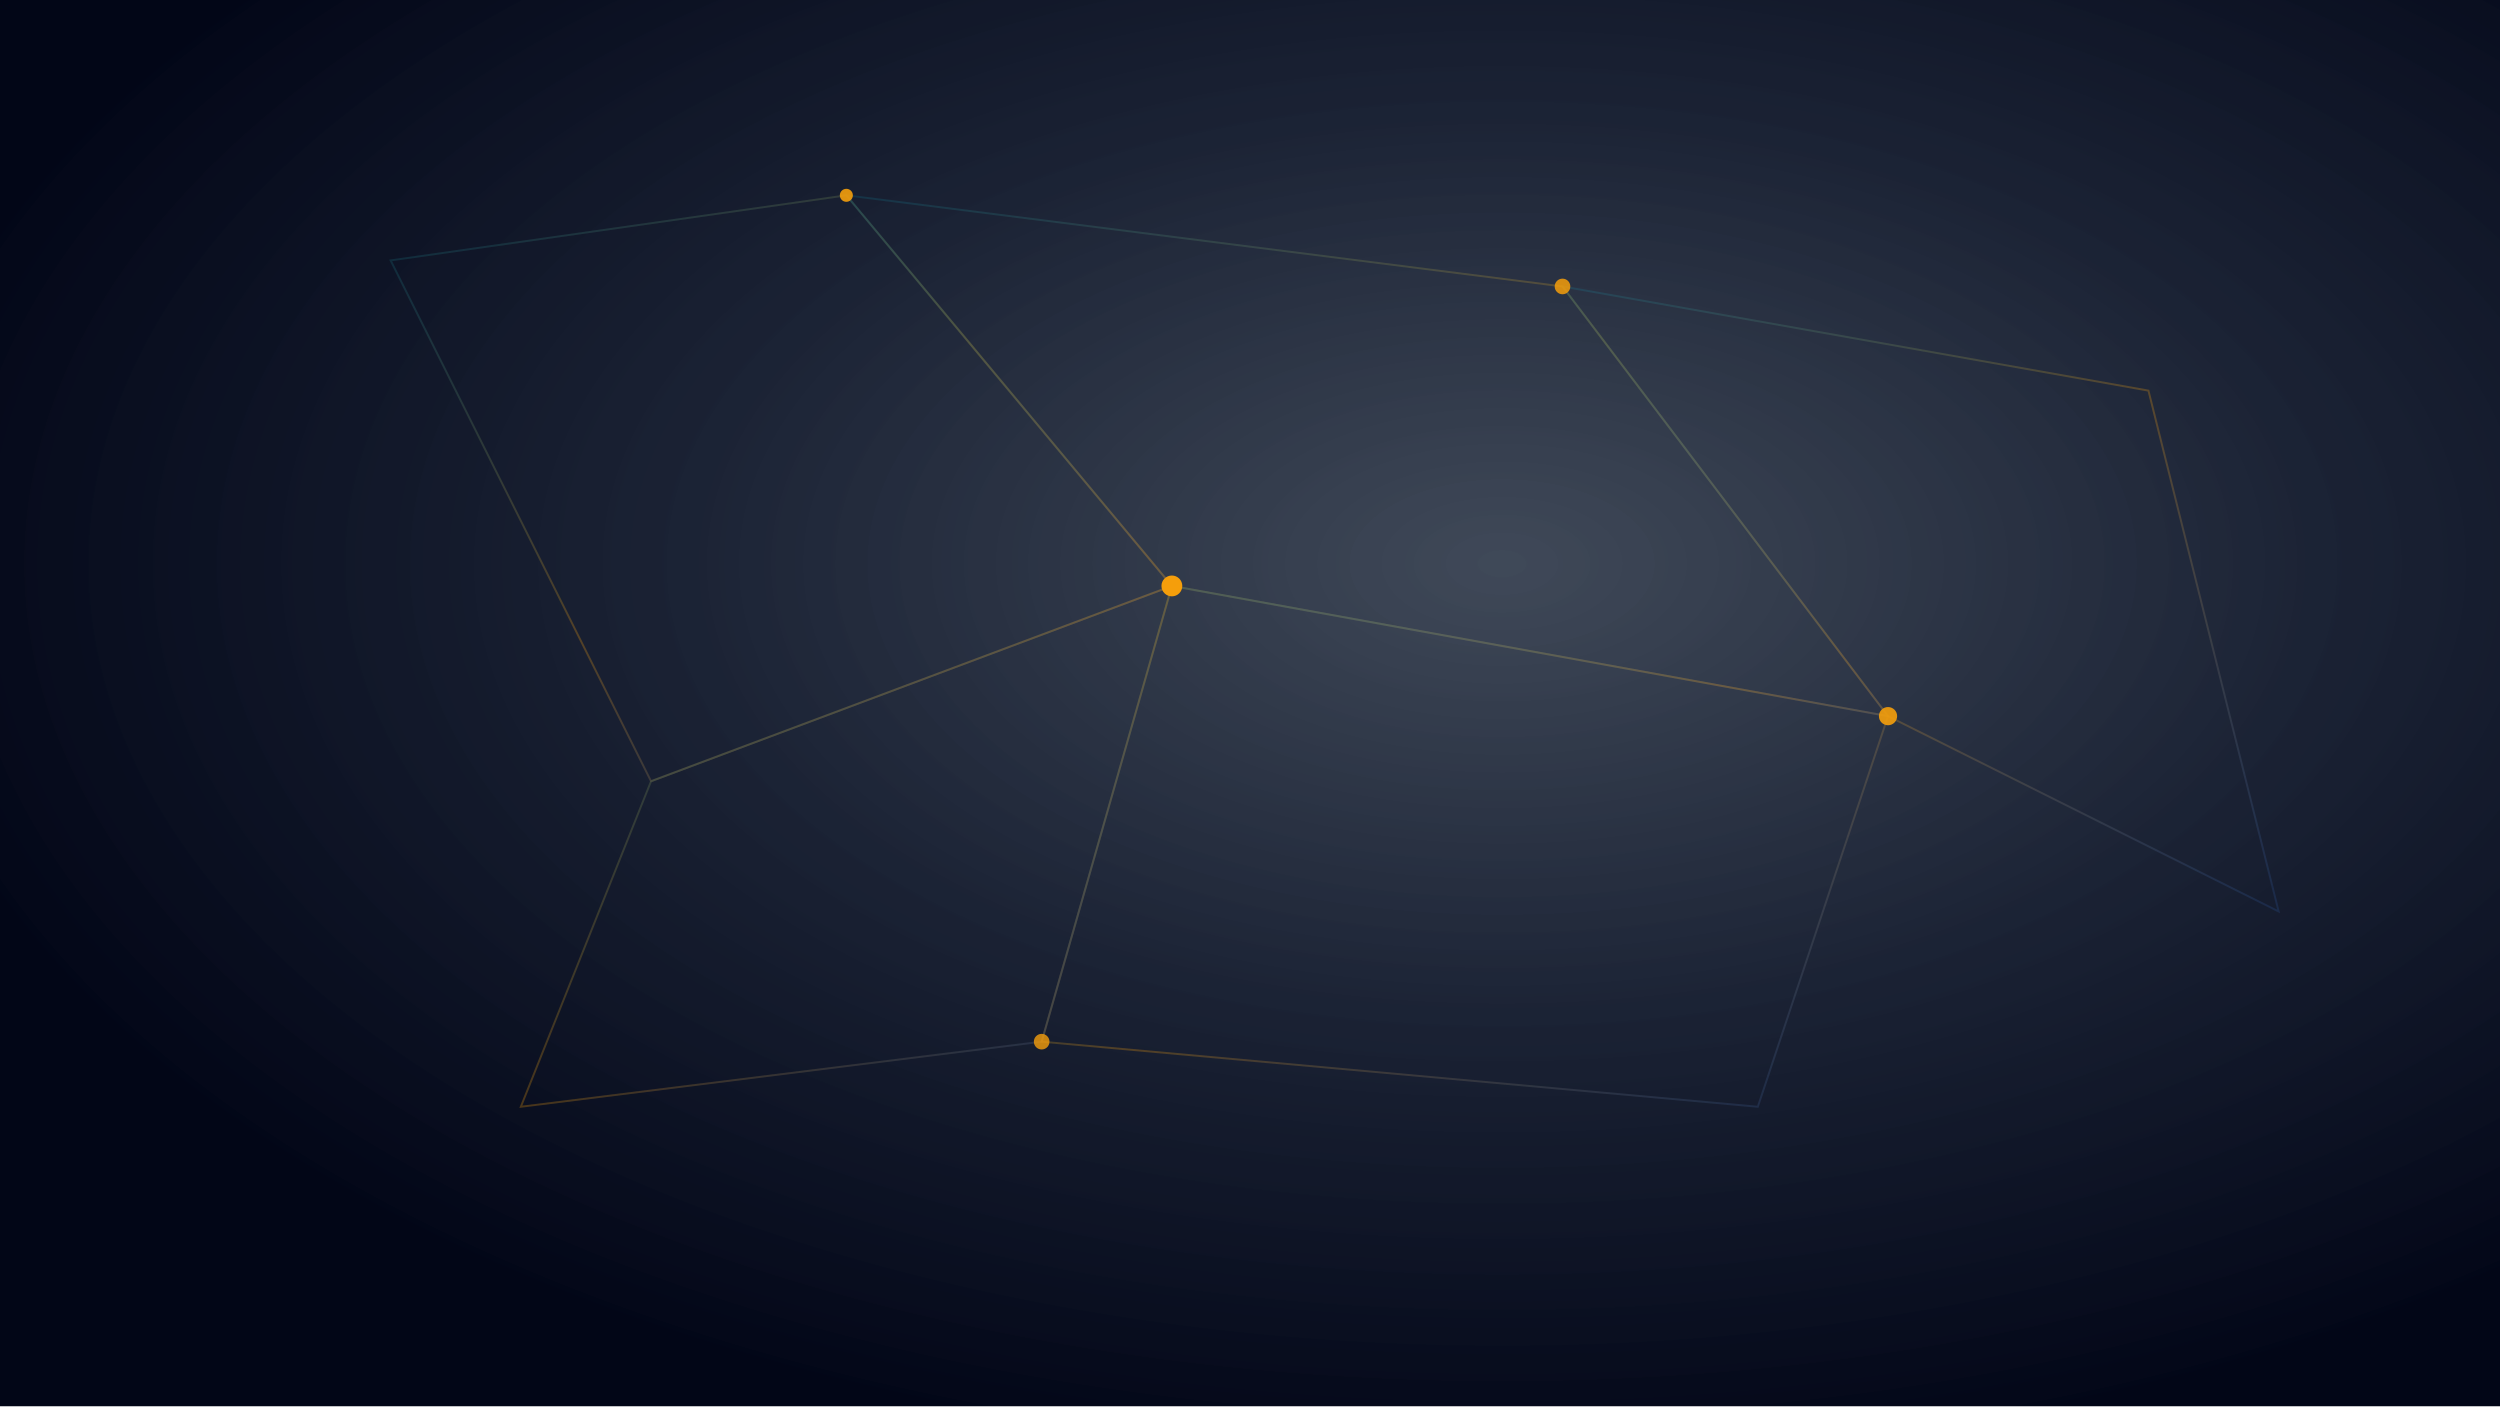
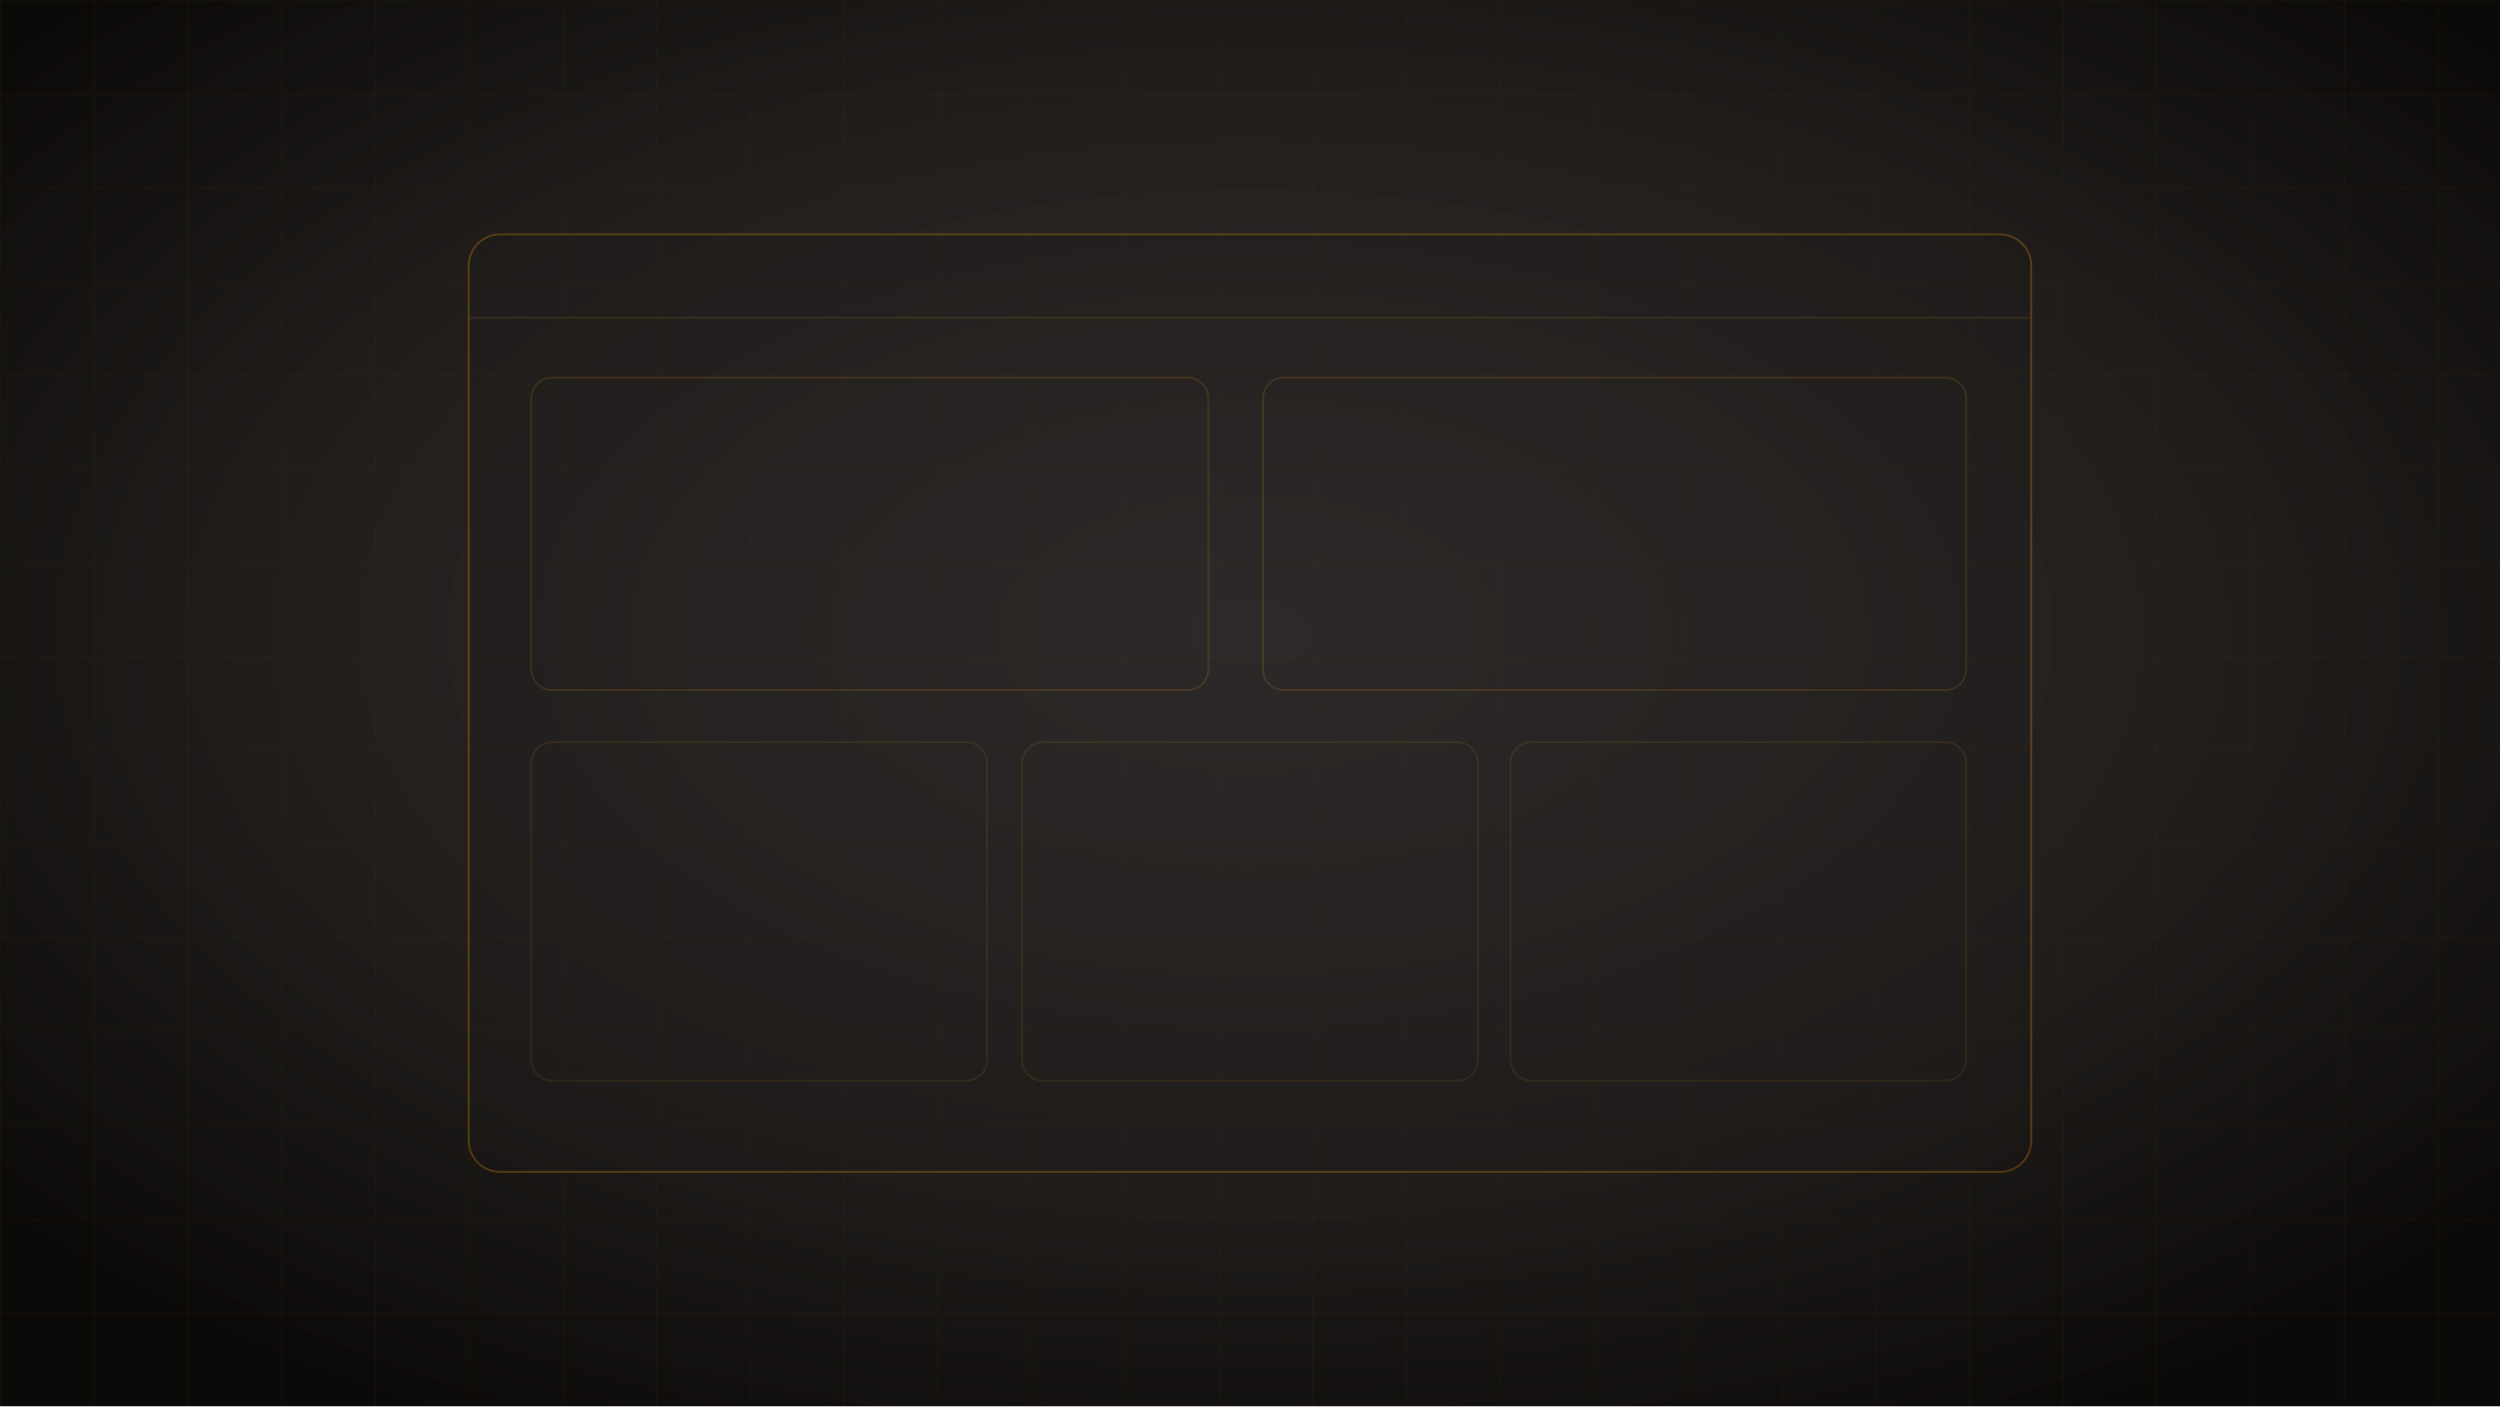
<svg xmlns="http://www.w3.org/2000/svg" viewBox="0 0 1920 1080" width="100%" height="100%">
  <defs>
-     <radialGradient id="bg-glow-web" cx="60%" cy="40%" r="65%">
-       <stop offset="0%" stop-color="#1E293B" stop-opacity="0.85" />
-       <stop offset="50%" stop-color="#0F172A" stop-opacity="0.95" />
-       <stop offset="100%" stop-color="#020617" stop-opacity="1" />
+     <radialGradient id="bg-glow-web" cx="50%" cy="45%" r="65%">
+       <stop offset="0%" stop-color="#292524" stop-opacity="0.95" />
+       <stop offset="60%" stop-color="#1C1917" stop-opacity="0.98" />
+       <stop offset="100%" stop-color="#0C0A09" stop-opacity="1" />
    </radialGradient>
-     <linearGradient id="web-flow" x1="0%" y1="0%" x2="100%" y2="100%">
-       <stop offset="0%" stop-color="#06B6D4" stop-opacity="0.3" />
-       <stop offset="50%" stop-color="#F59E0B" stop-opacity="0.6" />
-       <stop offset="100%" stop-color="#3B82F6" stop-opacity="0.3" />
-     </linearGradient>
+     <pattern id="web-grid" width="72" height="72" patternUnits="userSpaceOnUse">
+       <path d="M 72 0 L 0 0 0 72" fill="none" stroke="#F59E0B" stroke-width="0.6" stroke-opacity="0.08" />
+     </pattern>
  </defs>
  <rect width="1920" height="1080" fill="url(#bg-glow-web)" />
-   <g stroke="url(#web-flow)" stroke-width="1.5" fill="none" opacity="0.45">
-     <polygon points="300,200 650,150 900,450 500,600" />
-     <polygon points="650,150 1200,220 1450,550 900,450" />
-     <polygon points="900,450 1450,550 1350,850 800,800" />
-     <polygon points="500,600 900,450 800,800 400,850" />
-     <polygon points="1200,220 1650,300 1750,700 1450,550" />
-   </g>
-   <g fill="#F59E0B">
-     <circle cx="650" cy="150" r="5" opacity="0.9" />
-     <circle cx="900" cy="450" r="8" opacity="1" />
-     <circle cx="1450" cy="550" r="7" opacity="0.9" />
-     <circle cx="800" cy="800" r="6" opacity="0.8" />
-     <circle cx="1200" cy="220" r="6" opacity="0.85" />
+   <rect width="1920" height="1080" fill="url(#web-grid)" />
+   <g opacity="0.25" transform="translate(360, 180)" stroke="#F59E0B" fill="none" stroke-width="1.5">
+     <rect x="0" y="0" width="1200" height="720" rx="24" fill="#1C1917" />
+     <line x1="0" y1="64" x2="1200" y2="64" stroke-opacity="0.4" />
+     <rect x="48" y="110" width="520" height="240" rx="16" stroke-opacity="0.5" />
+     <rect x="610" y="110" width="540" height="240" rx="16" stroke-opacity="0.5" />
+     <rect x="48" y="390" width="350" height="260" rx="16" stroke-opacity="0.35" />
+     <rect x="425" y="390" width="350" height="260" rx="16" stroke-opacity="0.35" />
+     <rect x="800" y="390" width="350" height="260" rx="16" stroke-opacity="0.35" />
  </g>
</svg>
